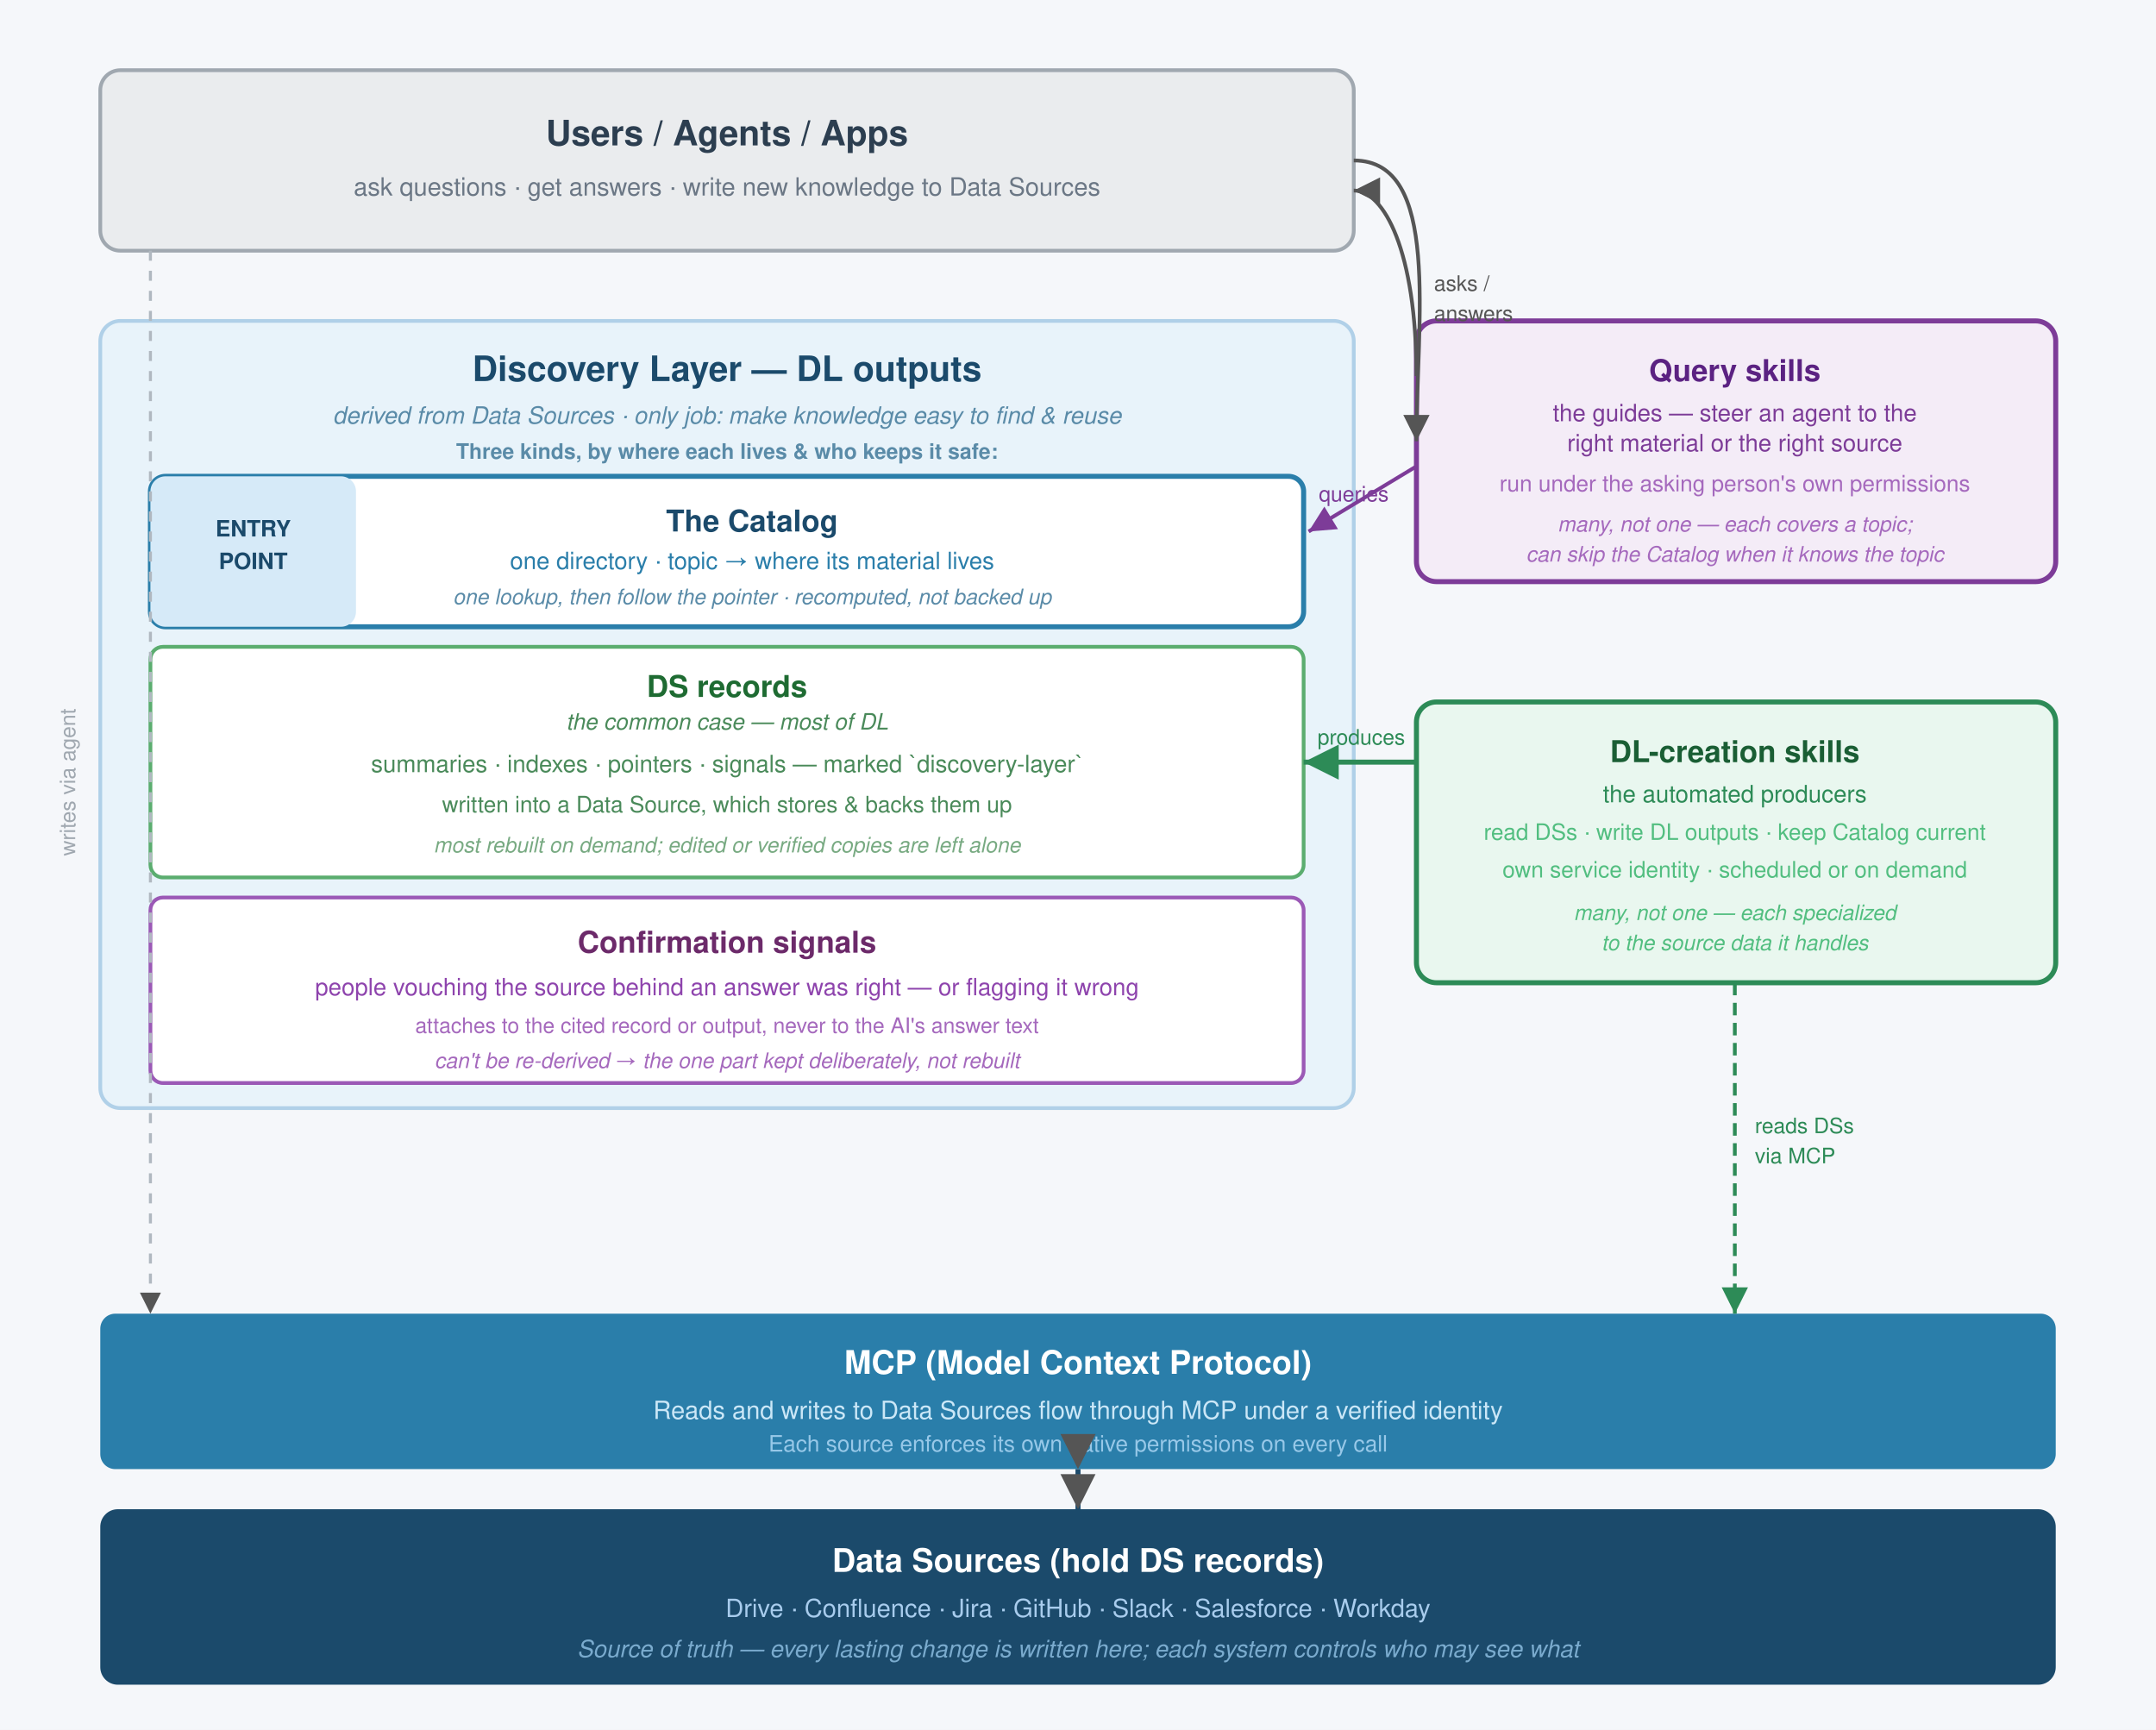
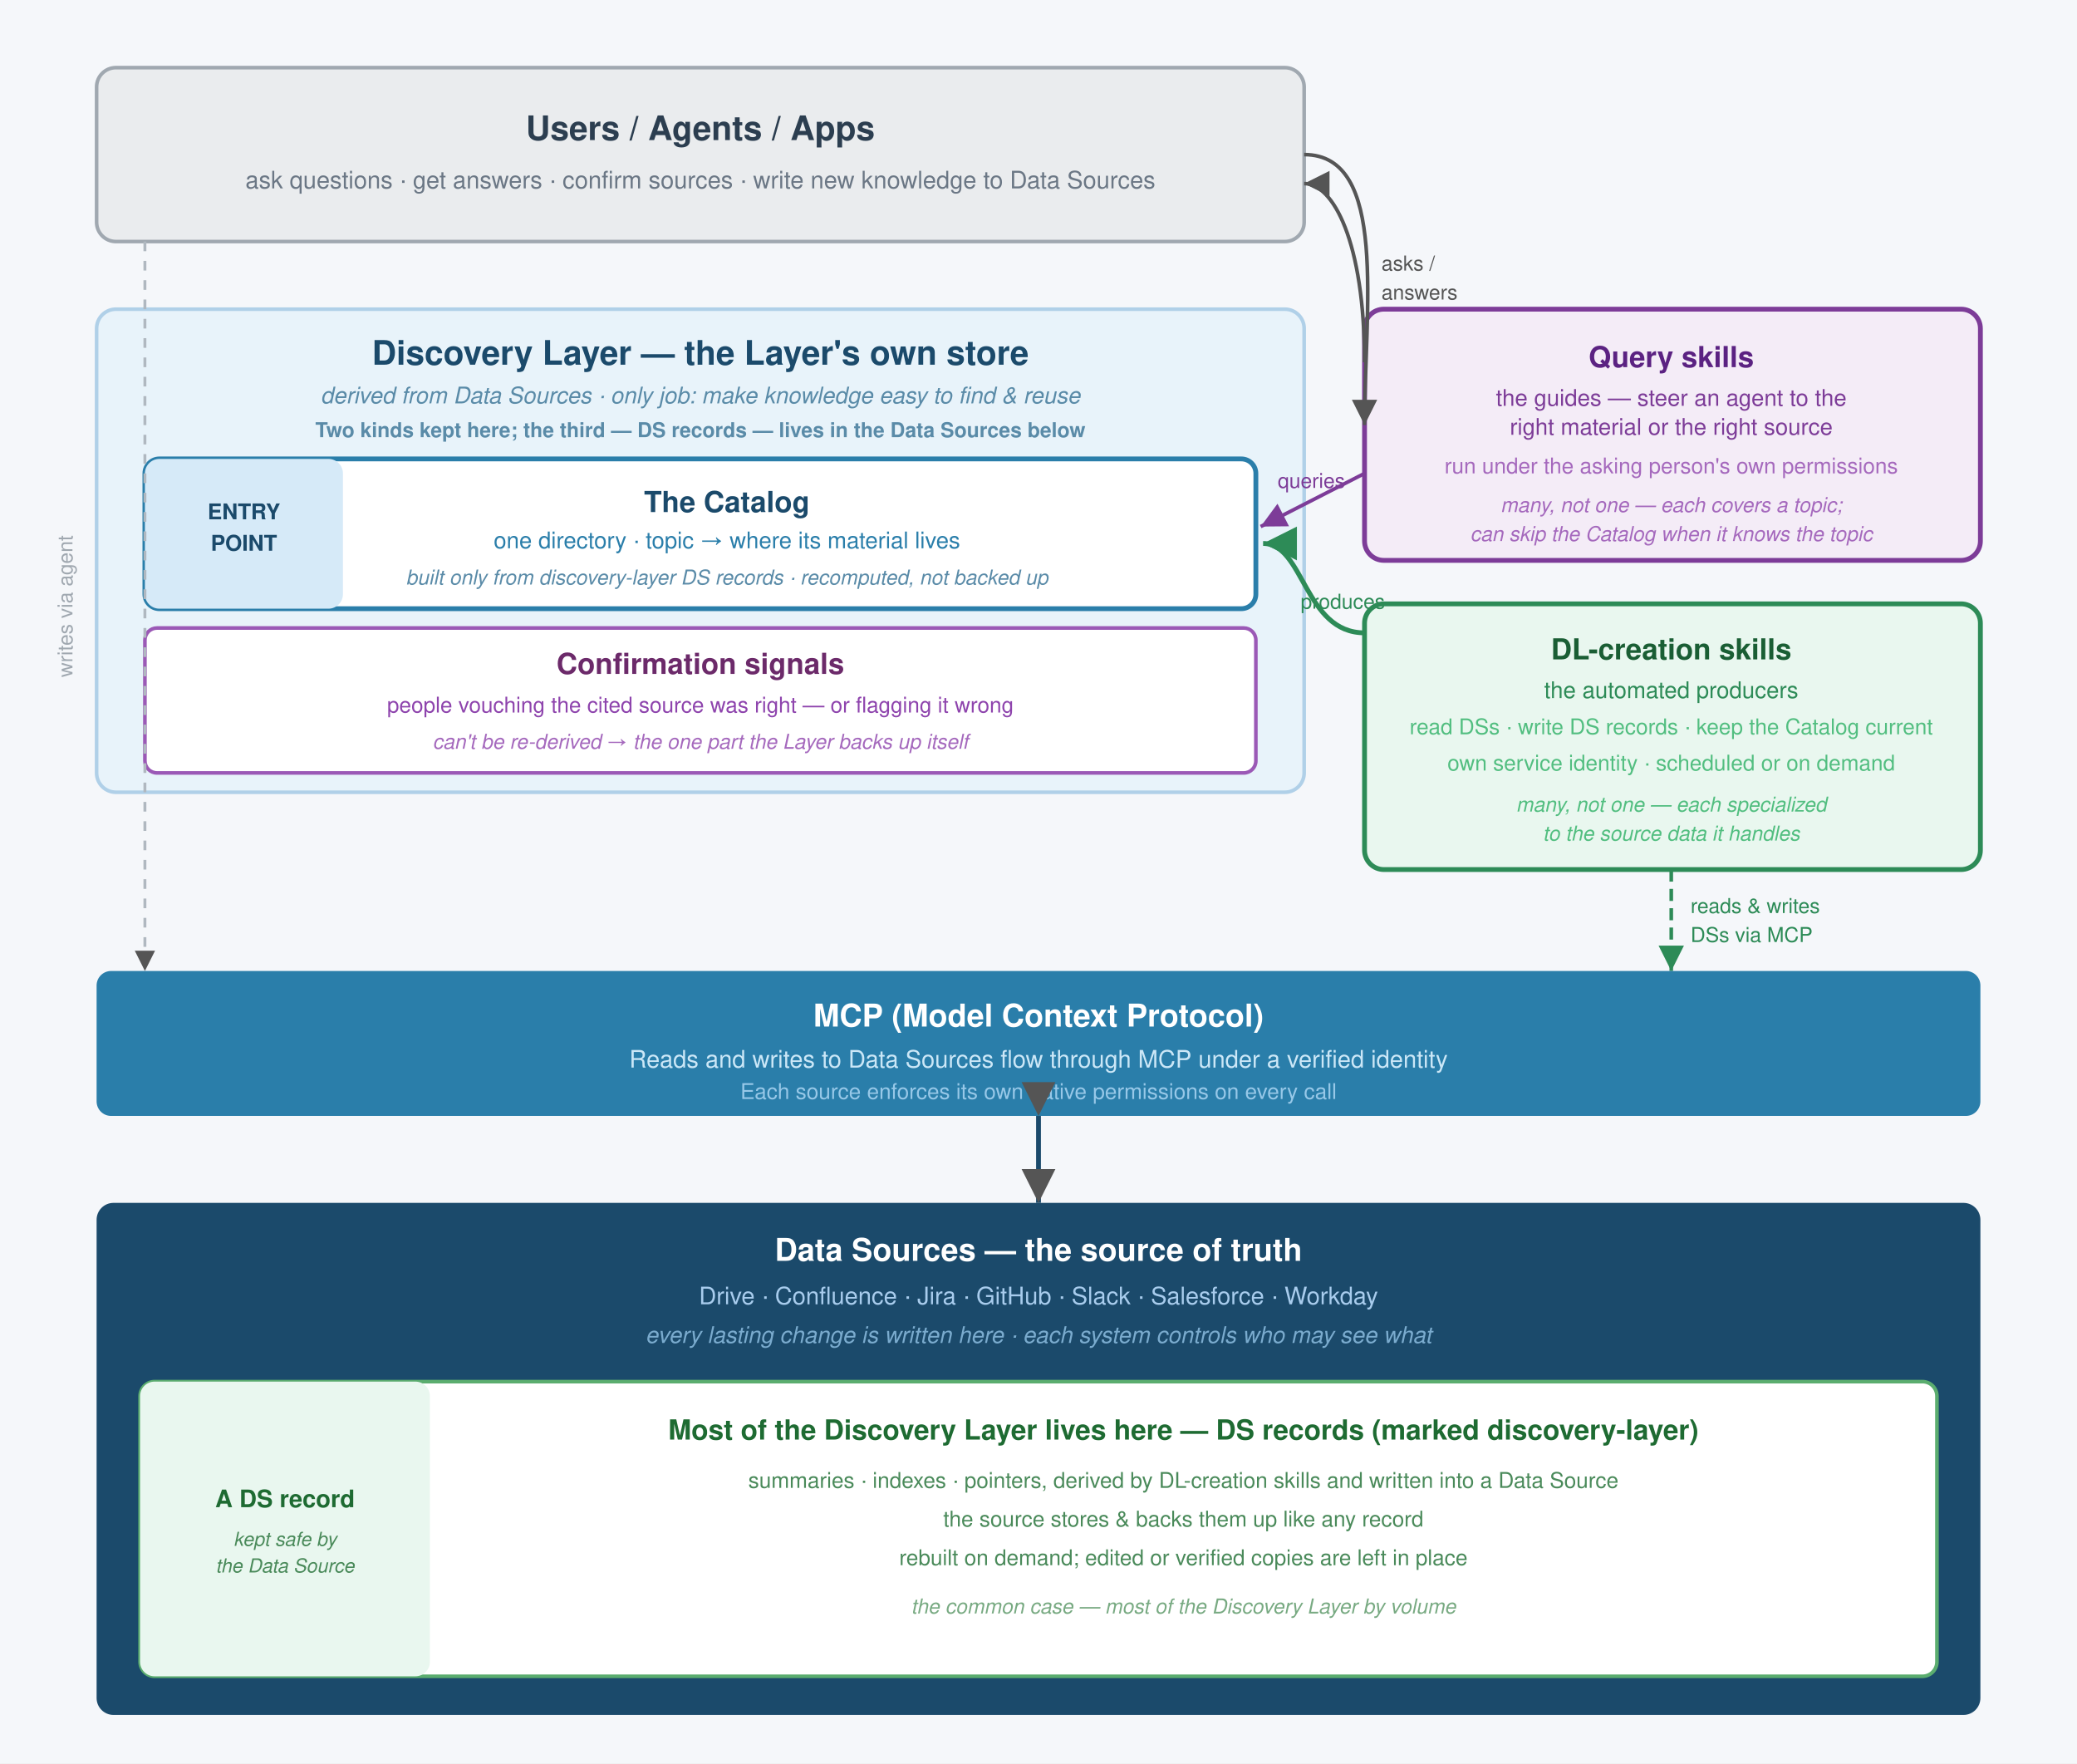
- <svg xmlns="http://www.w3.org/2000/svg" width="860" height="690" viewBox="0 0 860 690" role="img" font-family="'Segoe UI', Helvetica, Arial, sans-serif">
+ <svg xmlns="http://www.w3.org/2000/svg" width="860" height="730" viewBox="0 0 860 730" role="img" font-family="'Segoe UI', Helvetica, Arial, sans-serif">
  <defs>
    <marker id="arrDark" markerWidth="7" markerHeight="7" refX="7" refY="3.5" orient="auto">
      <path d="M0,0 L7,3.5 L0,7 Z" fill="#555" />
    </marker>
    <marker id="arrDarkRev" markerWidth="7" markerHeight="7" refX="0" refY="3.5" orient="auto-start-reverse">
      <path d="M7,0 L0,3.5 L7,7 Z" fill="#555" />
    </marker>
    <marker id="arrGreen" markerWidth="7" markerHeight="7" refX="7" refY="3.5" orient="auto">
      <path d="M0,0 L7,3.5 L0,7 Z" fill="#2D8B57" />
    </marker>
    <marker id="arrPurple" markerWidth="7" markerHeight="7" refX="7" refY="3.5" orient="auto">
      <path d="M0,0 L7,3.5 L0,7 Z" fill="#7D3C98" />
    </marker>
  </defs>
-   <rect width="860" height="690" fill="#F5F7FA" />
-   <rect x="40" y="602" width="780" height="70" rx="7" fill="#1B4A6B" />
-   <text x="430" y="627" text-anchor="middle" font-size="13" font-weight="700" fill="#FFFFFF">Data Sources  (hold DS records)</text>
-   <text x="430" y="645" text-anchor="middle" font-size="10" fill="#A8CCED">Drive · Confluence · Jira · GitHub · Slack · Salesforce · Workday</text>
-   <text x="430" y="661" text-anchor="middle" font-size="9.5" font-style="italic" fill="#7AABCE">Source of truth — every lasting change is written here; each system controls who may see what</text>
-   <rect x="40" y="524" width="780" height="62" rx="6" fill="#2A7EAA" />
-   <text x="430" y="548" text-anchor="middle" font-size="13" font-weight="700" fill="#FFFFFF">MCP  (Model Context Protocol)</text>
-   <text x="430" y="566" text-anchor="middle" font-size="10" fill="#CBE7F7">Reads and writes to Data Sources flow through MCP under a verified identity</text>
-   <text x="430" y="579" text-anchor="middle" font-size="9" fill="#97C8E8">Each source enforces its own native permissions on every call</text>
-   <line x1="430" y1="586" x2="430" y2="602" stroke="#1B4A6B" stroke-width="2" marker-end="url(#arrDark)" marker-start="url(#arrDarkRev)" />
-   <rect x="40" y="128" width="500" height="314" rx="8" fill="#E8F3FA" stroke="#B0D0E8" stroke-width="1.5" />
-   <text x="290" y="152" text-anchor="middle" font-size="14" font-weight="700" fill="#1B4A6B">Discovery Layer  —  DL outputs</text>
-   <text x="290" y="169" text-anchor="middle" font-size="9.5" font-style="italic" fill="#5A8BA8">derived from Data Sources · only job: make knowledge easy to find &amp; reuse</text>
-   <text x="290" y="183" text-anchor="middle" font-size="8.5" font-weight="700" fill="#5A8BA8">Three kinds, by where each lives &amp; who keeps it safe:</text>
-   <rect x="60" y="190" width="460" height="60" rx="6" fill="#FFFFFF" stroke="#2A7EAA" stroke-width="2" />
-   <rect x="60" y="190" width="82" height="60" rx="6" fill="#D6EAF8" />
-   <text x="101" y="214" text-anchor="middle" font-size="9" font-weight="700" fill="#1B4A6B">ENTRY</text>
-   <text x="101" y="227" text-anchor="middle" font-size="9" font-weight="700" fill="#1B4A6B">POINT</text>
-   <text x="300" y="212" text-anchor="middle" font-size="12" font-weight="700" fill="#1B4A6B">The Catalog</text>
-   <text x="300" y="227" text-anchor="middle" font-size="9.5" fill="#2A7EAA">one directory · topic → where its material lives</text>
-   <text x="300" y="241" text-anchor="middle" font-size="8.5" font-style="italic" fill="#5A8BA8">one lookup, then follow the pointer · recomputed, not backed up</text>
-   <rect x="60" y="258" width="460" height="92" rx="5" fill="#FFFFFF" stroke="#5BAD6F" stroke-width="1.5" />
-   <text x="290" y="278" text-anchor="middle" font-size="12" font-weight="700" fill="#1E6B32">DS records</text>
-   <text x="290" y="291" text-anchor="middle" font-size="9" font-style="italic" fill="#4A8A5A">the common case — most of DL</text>
-   <text x="290" y="308" text-anchor="middle" font-size="9.5" fill="#4A8A5A">summaries · indexes · pointers · signals — marked `discovery-layer`</text>
-   <text x="290" y="324" text-anchor="middle" font-size="9" fill="#4A8A5A">written into a Data Source, which stores &amp; backs them up</text>
-   <text x="290" y="340" text-anchor="middle" font-size="8.5" font-style="italic" fill="#78AA82">most rebuilt on demand; edited or verified copies are left alone</text>
-   <rect x="60" y="358" width="460" height="74" rx="5" fill="#FFFFFF" stroke="#9B59B6" stroke-width="1.5" />
-   <text x="290" y="380" text-anchor="middle" font-size="12" font-weight="700" fill="#6C2A6A">Confirmation signals</text>
-   <text x="290" y="397" text-anchor="middle" font-size="9.5" fill="#8E44AD">people vouching the source behind an answer was right — or flagging it wrong</text>
-   <text x="290" y="412" text-anchor="middle" font-size="8.5" fill="#A569BD">attaches to the cited record or output, never to the AI's answer text</text>
-   <text x="290" y="426" text-anchor="middle" font-size="8.5" font-style="italic" fill="#A569BD">can't be re-derived → the one part kept deliberately, not rebuilt</text>
-   <rect x="565" y="280" width="255" height="112" rx="8" fill="#E9F7EF" stroke="#2D8B57" stroke-width="2" />
-   <text x="692" y="304" text-anchor="middle" font-size="12" font-weight="700" fill="#1A5E34">DL-creation skills</text>
-   <text x="692" y="320" text-anchor="middle" font-size="9.5" fill="#2D8B57">the automated producers</text>
-   <text x="692" y="335" text-anchor="middle" font-size="9" fill="#52BE80">read DSs · write DL outputs · keep Catalog current</text>
-   <text x="692" y="350" text-anchor="middle" font-size="9" fill="#52BE80">own service identity · scheduled or on demand</text>
-   <text x="692" y="367" text-anchor="middle" font-size="8.5" font-style="italic" fill="#52BE80">many, not one — each specialized</text>
-   <text x="692" y="379" text-anchor="middle" font-size="8.5" font-style="italic" fill="#52BE80">to the source data it handles</text>
-   <line x1="565" y1="304" x2="520" y2="304" stroke="#2D8B57" stroke-width="2" marker-end="url(#arrGreen)" />
-   <text x="543" y="297" text-anchor="middle" font-size="8.5" fill="#2D8B57">produces</text>
-   <line x1="692" y1="392" x2="692" y2="524" stroke="#2D8B57" stroke-width="1.5" stroke-dasharray="5,3" marker-end="url(#arrGreen)" />
-   <text x="700" y="452" font-size="8.5" fill="#2D8B57">reads DSs</text>
-   <text x="700" y="464" font-size="8.5" fill="#2D8B57">via MCP</text>
+   <rect width="860" height="730" fill="#F5F7FA" />
+   <rect x="40" y="28" width="500" height="72" rx="8" fill="#EAECEE" stroke="#A0A8B0" stroke-width="1.5" />
+   <text x="290" y="58" text-anchor="middle" font-size="14" font-weight="700" fill="#2C3E50">Users / Agents / Apps</text>
+   <text x="290" y="78" text-anchor="middle" font-size="10" fill="#6B7785">ask questions · get answers · confirm sources · write new knowledge to Data Sources</text>
+   <rect x="40" y="128" width="500" height="200" rx="8" fill="#E8F3FA" stroke="#B0D0E8" stroke-width="1.5" />
+   <text x="290" y="151" text-anchor="middle" font-size="14" font-weight="700" fill="#1B4A6B">Discovery Layer  —  the Layer's own store</text>
+   <text x="290" y="167" text-anchor="middle" font-size="9.5" font-style="italic" fill="#5A8BA8">derived from Data Sources · only job: make knowledge easy to find &amp; reuse</text>
+   <text x="290" y="181" text-anchor="middle" font-size="8.5" font-weight="700" fill="#5A8BA8">Two kinds kept here; the third — DS records — lives in the Data Sources below</text>
+   <rect x="60" y="190" width="460" height="62" rx="6" fill="#FFFFFF" stroke="#2A7EAA" stroke-width="2" />
+   <rect x="60" y="190" width="82" height="62" rx="6" fill="#D6EAF8" />
+   <text x="101" y="215" text-anchor="middle" font-size="9" font-weight="700" fill="#1B4A6B">ENTRY</text>
+   <text x="101" y="228" text-anchor="middle" font-size="9" font-weight="700" fill="#1B4A6B">POINT</text>
+   <text x="301" y="212" text-anchor="middle" font-size="12" font-weight="700" fill="#1B4A6B">The Catalog</text>
+   <text x="301" y="227" text-anchor="middle" font-size="9.5" fill="#2A7EAA">one directory · topic → where its material lives</text>
+   <text x="301" y="242" text-anchor="middle" font-size="8.5" font-style="italic" fill="#5A8BA8">built only from discovery-layer DS records · recomputed, not backed up</text>
+   <rect x="60" y="260" width="460" height="60" rx="5" fill="#FFFFFF" stroke="#9B59B6" stroke-width="1.5" />
+   <text x="290" y="279" text-anchor="middle" font-size="12" font-weight="700" fill="#6C2A6A">Confirmation signals</text>
+   <text x="290" y="295" text-anchor="middle" font-size="9" fill="#8E44AD">people vouching the cited source was right — or flagging it wrong</text>
+   <text x="290" y="310" text-anchor="middle" font-size="8.5" font-style="italic" fill="#A569BD">can't be re-derived → the one part the Layer backs up itself</text>
  <rect x="565" y="128" width="255" height="104" rx="8" fill="#F4ECF7" stroke="#7D3C98" stroke-width="2" />
  <text x="692" y="152" text-anchor="middle" font-size="12" font-weight="700" fill="#5B2282">Query skills</text>
  <text x="692" y="168" text-anchor="middle" font-size="9.5" fill="#7D3C98">the guides — steer an agent to the</text>
  <text x="692" y="180" text-anchor="middle" font-size="9.5" fill="#7D3C98">right material or the right source</text>
  <text x="692" y="196" text-anchor="middle" font-size="9" fill="#A569BD">run under the asking person's own permissions</text>
  <text x="692" y="212" text-anchor="middle" font-size="8.5" font-style="italic" fill="#A569BD">many, not one — each covers a topic;</text>
  <text x="692" y="224" text-anchor="middle" font-size="8.5" font-style="italic" fill="#A569BD">can skip the Catalog when it knows the topic</text>
-   <line x1="565" y1="186" x2="522" y2="212" stroke="#7D3C98" stroke-width="1.5" marker-end="url(#arrPurple)" />
-   <text x="540" y="200" text-anchor="middle" font-size="8.5" fill="#7D3C98">queries</text>
-   <rect x="40" y="28" width="500" height="72" rx="8" fill="#EAECEE" stroke="#A0A8B0" stroke-width="1.5" />
-   <text x="290" y="58" text-anchor="middle" font-size="14" font-weight="700" fill="#2C3E50">Users / Agents / Apps</text>
-   <text x="290" y="78" text-anchor="middle" font-size="10" fill="#6B7785">ask questions · get answers · write new knowledge to Data Sources</text>
+   <line x1="565" y1="196" x2="522" y2="218" stroke="#7D3C98" stroke-width="1.5" marker-end="url(#arrPurple)" />
+   <text x="543" y="202" text-anchor="middle" font-size="8.5" fill="#7D3C98">queries</text>
+   <rect x="565" y="250" width="255" height="110" rx="8" fill="#E9F7EF" stroke="#2D8B57" stroke-width="2" />
+   <text x="692" y="273" text-anchor="middle" font-size="12" font-weight="700" fill="#1A5E34">DL-creation skills</text>
+   <text x="692" y="289" text-anchor="middle" font-size="9.5" fill="#2D8B57">the automated producers</text>
+   <text x="692" y="304" text-anchor="middle" font-size="9" fill="#52BE80">read DSs · write DS records · keep the Catalog current</text>
+   <text x="692" y="319" text-anchor="middle" font-size="9" fill="#52BE80">own service identity · scheduled or on demand</text>
+   <text x="692" y="336" text-anchor="middle" font-size="8.5" font-style="italic" fill="#52BE80">many, not one — each specialized</text>
+   <text x="692" y="348" text-anchor="middle" font-size="8.5" font-style="italic" fill="#52BE80">to the source data it handles</text>
+   <path d="M565,262 C540,262 540,225 523,225" fill="none" stroke="#2D8B57" stroke-width="2" marker-end="url(#arrGreen)" />
+   <text x="556" y="252" text-anchor="middle" font-size="8.5" fill="#2D8B57">produces</text>
+   <line x1="692" y1="360" x2="692" y2="402" stroke="#2D8B57" stroke-width="1.5" stroke-dasharray="5,3" marker-end="url(#arrGreen)" />
+   <text x="700" y="378" font-size="8.5" fill="#2D8B57">reads &amp; writes</text>
+   <text x="700" y="390" font-size="8.5" fill="#2D8B57">DSs via MCP</text>
  <path d="M540,64 C575,64 565,128 565,176" stroke="#555" stroke-width="1.5" fill="none" marker-end="url(#arrDark)" />
  <path d="M565,150 C565,100 552,76 540,76" stroke="#555" stroke-width="1.5" fill="none" marker-end="url(#arrDark)" />
-   <text x="572" y="116" font-size="8.5" fill="#555">asks /</text>
-   <text x="572" y="128" font-size="8.5" fill="#555">answers</text>
-   <line x1="60" y1="100" x2="60" y2="524" stroke="#B0B8C0" stroke-width="1.2" stroke-dasharray="4,4" marker-end="url(#arrDark)" />
-   <text x="30" y="312" text-anchor="middle" font-size="8.5" fill="#A0A8B0" transform="rotate(-90,30,312)">writes via agent</text>
+   <text x="572" y="112" font-size="8.5" fill="#555">asks /</text>
+   <text x="572" y="124" font-size="8.5" fill="#555">answers</text>
+   <line x1="60" y1="100" x2="60" y2="402" stroke="#B0B8C0" stroke-width="1.2" stroke-dasharray="4,4" marker-end="url(#arrDark)" />
+   <text x="30" y="251" text-anchor="middle" font-size="8.5" fill="#A0A8B0" transform="rotate(-90,30,251)">writes via agent</text>
+   <rect x="40" y="402" width="780" height="60" rx="6" fill="#2A7EAA" />
+   <text x="430" y="425" text-anchor="middle" font-size="13" font-weight="700" fill="#FFFFFF">MCP  (Model Context Protocol)</text>
+   <text x="430" y="442" text-anchor="middle" font-size="10" fill="#CBE7F7">Reads and writes to Data Sources flow through MCP under a verified identity</text>
+   <text x="430" y="455" text-anchor="middle" font-size="9" fill="#97C8E8">Each source enforces its own native permissions on every call</text>
+   <line x1="430" y1="462" x2="430" y2="498" stroke="#1B4A6B" stroke-width="2" marker-end="url(#arrDark)" marker-start="url(#arrDarkRev)" />
+   <rect x="40" y="498" width="780" height="212" rx="7" fill="#1B4A6B" />
+   <text x="430" y="522" text-anchor="middle" font-size="13" font-weight="700" fill="#FFFFFF">Data Sources  —  the source of truth</text>
+   <text x="430" y="540" text-anchor="middle" font-size="10" fill="#A8CCED">Drive · Confluence · Jira · GitHub · Slack · Salesforce · Workday</text>
+   <text x="430" y="556" text-anchor="middle" font-size="9.5" font-style="italic" fill="#7AABCE">every lasting change is written here · each system controls who may see what</text>
+   <rect x="58" y="572" width="744" height="122" rx="6" fill="#FFFFFF" stroke="#5BAD6F" stroke-width="1.5" />
+   <rect x="58" y="572" width="120" height="122" rx="6" fill="#E9F7EF" />
+   <text x="118" y="624" text-anchor="middle" font-size="10" font-weight="700" fill="#1E6B32">A DS record</text>
+   <text x="118" y="640" text-anchor="middle" font-size="8" font-style="italic" fill="#4A8A5A">kept safe by</text>
+   <text x="118" y="651" text-anchor="middle" font-size="8" font-style="italic" fill="#4A8A5A">the Data Source</text>
+   <text x="490" y="596" text-anchor="middle" font-size="11.5" font-weight="700" fill="#1E6B32">Most of the Discovery Layer lives here  —  DS records (marked discovery-layer)</text>
+   <text x="490" y="616" text-anchor="middle" font-size="9" fill="#4A8A5A">summaries · indexes · pointers, derived by DL-creation skills and written into a Data Source</text>
+   <text x="490" y="632" text-anchor="middle" font-size="9" fill="#4A8A5A">the source stores &amp; backs them up like any record</text>
+   <text x="490" y="648" text-anchor="middle" font-size="9" fill="#4A8A5A">rebuilt on demand; edited or verified copies are left in place</text>
+   <text x="490" y="668" text-anchor="middle" font-size="8.5" font-style="italic" fill="#78AA82">the common case — most of the Discovery Layer by volume</text>
</svg>
